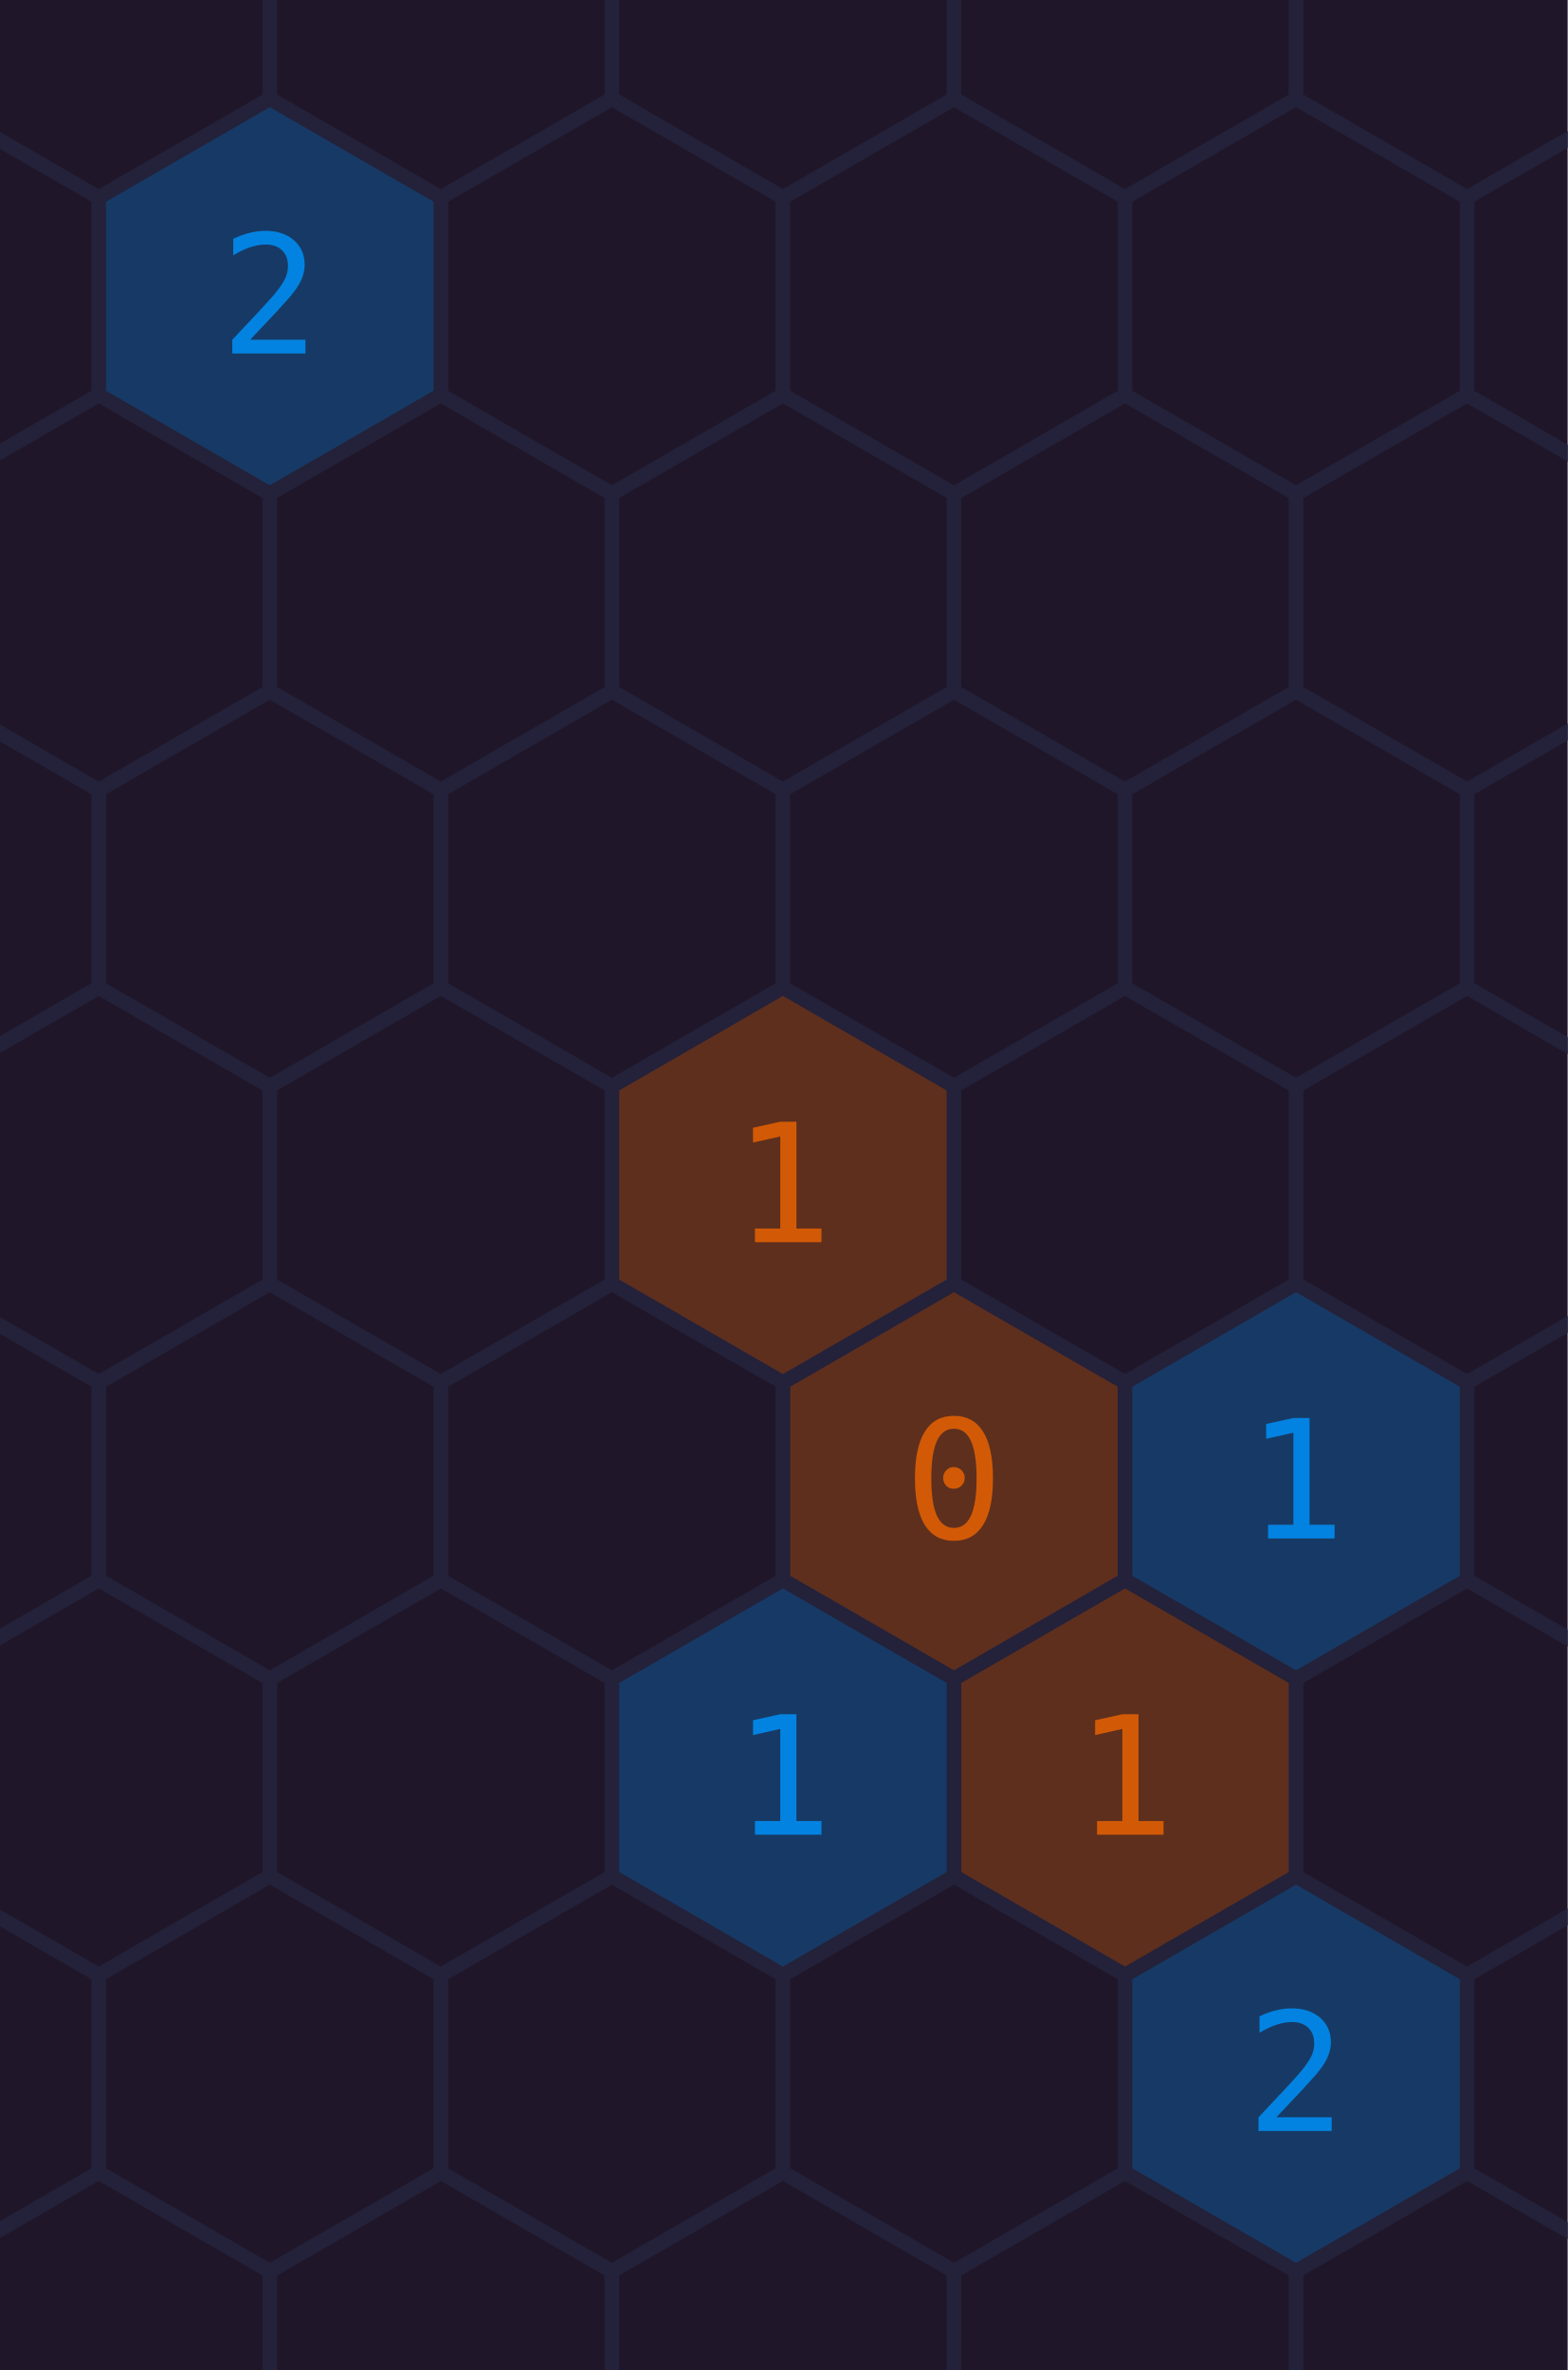
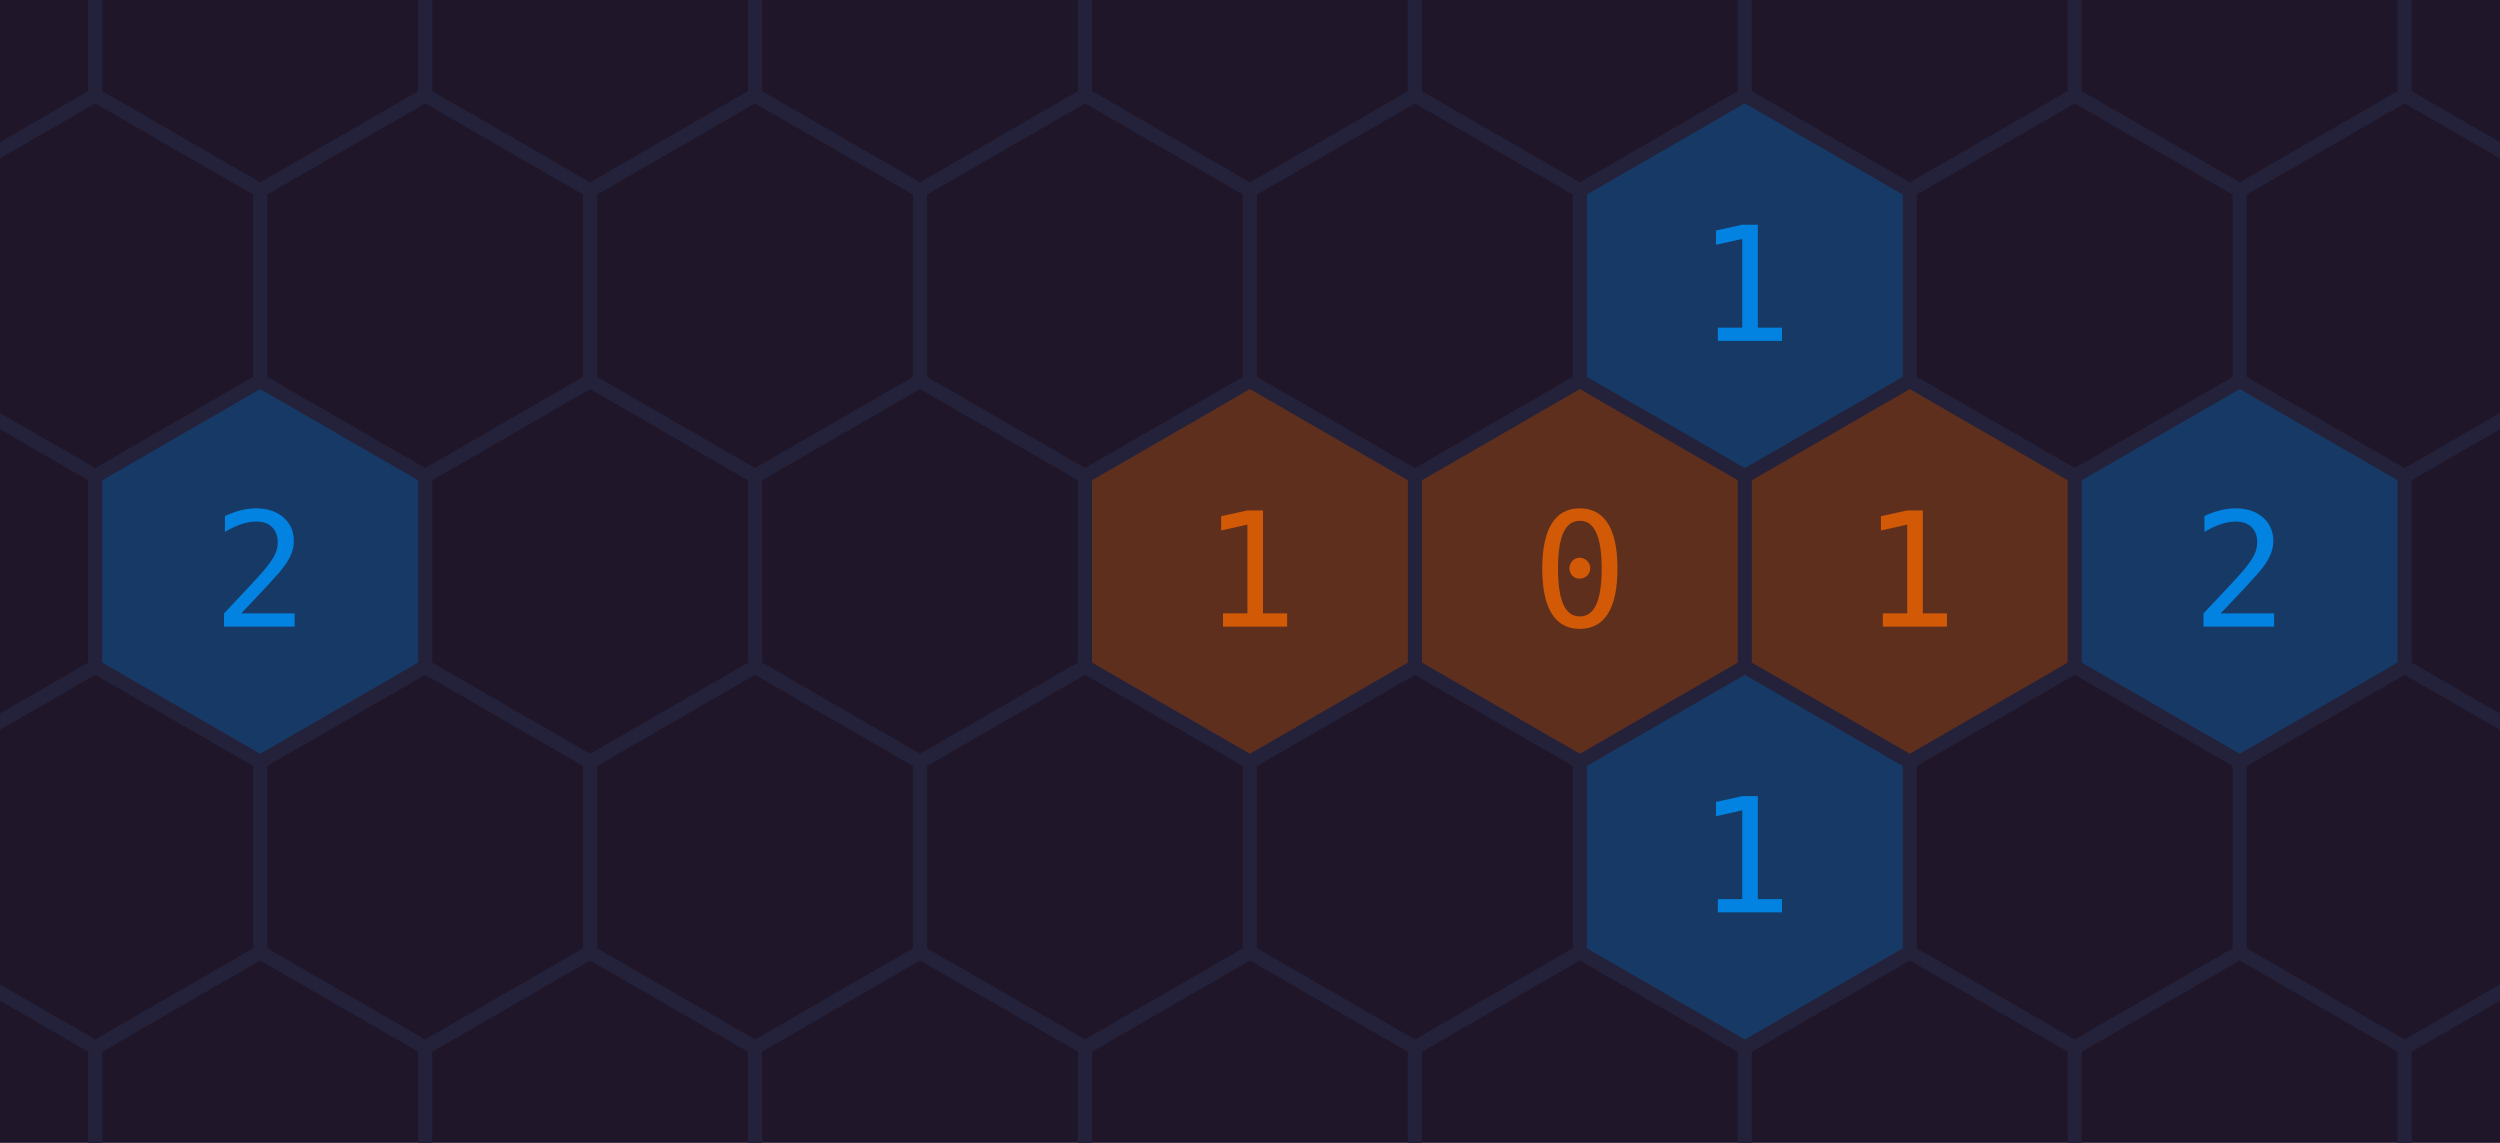
- <svg xmlns="http://www.w3.org/2000/svg" viewBox="-309.128 -480.0 508 768">
-   <rect x="-309.128" y="-480.0" width="100%" height="100%" fill="rgba(31, 23, 41, 1.0)" />
+ <svg xmlns="http://www.w3.org/2000/svg" viewBox="-530.831 -192.0 840 384">
+   <rect x="-530.831" y="-192.0" width="100%" height="100%" fill="rgba(31, 23, 41, 1.0)" />
  <defs>
-     <mask x="-309.128" y="-480.0" width="100%" height="100%" id="full-mask" mask-type="luminance" maskUnits="userSpaceOnUse">
-       <rect x="-309.128" y="-480.0" width="100%" height="100%" fill="rgba(255, 255, 255, 1.0)" />
+     <mask x="-530.831" y="-192.0" width="100%" height="100%" id="full-mask" mask-type="luminance" maskUnits="userSpaceOnUse">
+       <rect x="-530.831" y="-192.0" width="100%" height="100%" fill="rgba(255, 255, 255, 1.0)" />
    </mask>
  </defs>
  <g mask="url(#full-mask)">
-     <polygon points="-222.569,-511.5 -222.569,-448.5 -277.128,-417.0 -331.688,-448.5 -331.688,-511.5 -277.128,-543.0" fill="rgba(0, 0, 0, 0.0)" stroke="rgba(36, 33, 58, 1.0)" stroke-width="3.0" />
-     <polygon points="-111.717,-511.5 -111.717,-448.5 -166.277,-417.0 -220.836,-448.5 -220.836,-511.5 -166.277,-543.0" fill="rgba(0, 0, 0, 0.0)" stroke="rgba(36, 33, 58, 1.0)" stroke-width="3.0" />
-     <polygon points="-0.866,-511.5 -0.866,-448.5 -55.426,-417.0 -109.985,-448.5 -109.985,-511.5 -55.426,-543.0" fill="rgba(0, 0, 0, 0.0)" stroke="rgba(36, 33, 58, 1.0)" stroke-width="3.0" />
-     <polygon points="109.985,-511.5 109.985,-448.5 55.426,-417.0 0.866,-448.5 0.866,-511.5 55.426,-543.0" fill="rgba(0, 0, 0, 0.0)" stroke="rgba(36, 33, 58, 1.0)" stroke-width="3.0" />
-     <polygon points="220.836,-511.5 220.836,-448.5 166.277,-417.0 111.717,-448.5 111.717,-511.5 166.277,-543.0" fill="rgba(0, 0, 0, 0.0)" stroke="rgba(36, 33, 58, 1.0)" stroke-width="3.0" />
-     <polygon points="-277.994,-415.5 -277.994,-352.5 -332.554,-321.0 -387.113,-352.5 -387.113,-415.5 -332.554,-447.0" fill="rgba(0, 0, 0, 0.0)" stroke="rgba(36, 33, 58, 1.0)" stroke-width="3.0" />
-     <polygon points="-167.143,-415.5 -167.143,-352.5 -221.703,-321.0 -276.262,-352.5 -276.262,-415.5 -221.703,-447.0" fill="rgba(22, 58, 101, 1.0)" stroke="rgba(36, 33, 58, 1.0)" stroke-width="3.0" />
-     <text fill="rgba(3, 131, 225, 1.0)" font-weight="normal" font-family="consolas, monospace, sans-serif" font-size="53.55px" text-anchor="middle" dominant-baseline="central" x="-221.703" y="-384.0">2</text>
-     <polygon points="-56.292,-415.5 -56.292,-352.5 -110.851,-321.0 -165.411,-352.5 -165.411,-415.5 -110.851,-447.0" fill="rgba(0, 0, 0, 0.0)" stroke="rgba(36, 33, 58, 1.0)" stroke-width="3.0" />
-     <polygon points="54.56,-415.5 54.56,-352.5 3.857637417314163E-15,-321.0 -54.56,-352.5 -54.56,-415.5 -1.1572912251942487E-14,-447.0" fill="rgba(0, 0, 0, 0.0)" stroke="rgba(36, 33, 58, 1.0)" stroke-width="3.0" />
-     <polygon points="165.411,-415.5 165.411,-352.5 110.851,-321.0 56.292,-352.5 56.292,-415.5 110.851,-447.0" fill="rgba(0, 0, 0, 0.0)" stroke="rgba(36, 33, 58, 1.0)" stroke-width="3.0" />
-     <polygon points="276.262,-415.5 276.262,-352.5 221.703,-321.0 167.143,-352.5 167.143,-415.5 221.703,-447.0" fill="rgba(0, 0, 0, 0.0)" stroke="rgba(36, 33, 58, 1.0)" stroke-width="3.0" />
-     <polygon points="-222.569,-319.5 -222.569,-256.5 -277.128,-225.0 -331.688,-256.5 -331.688,-319.5 -277.128,-351.0" fill="rgba(0, 0, 0, 0.0)" stroke="rgba(36, 33, 58, 1.0)" stroke-width="3.0" />
-     <polygon points="-111.717,-319.5 -111.717,-256.5 -166.277,-225.0 -220.836,-256.5 -220.836,-319.5 -166.277,-351.0" fill="rgba(0, 0, 0, 0.0)" stroke="rgba(36, 33, 58, 1.0)" stroke-width="3.0" />
-     <polygon points="-0.866,-319.5 -0.866,-256.5 -55.426,-225.0 -109.985,-256.5 -109.985,-319.5 -55.426,-351.0" fill="rgba(0, 0, 0, 0.0)" stroke="rgba(36, 33, 58, 1.0)" stroke-width="3.0" />
-     <polygon points="109.985,-319.5 109.985,-256.5 55.426,-225.0 0.866,-256.5 0.866,-319.5 55.426,-351.0" fill="rgba(0, 0, 0, 0.0)" stroke="rgba(36, 33, 58, 1.0)" stroke-width="3.0" />
-     <polygon points="220.836,-319.5 220.836,-256.5 166.277,-225.0 111.717,-256.5 111.717,-319.5 166.277,-351.0" fill="rgba(0, 0, 0, 0.0)" stroke="rgba(36, 33, 58, 1.0)" stroke-width="3.0" />
+     <polygon points="-499.697,-223.5 -499.697,-160.5 -554.256,-129.0 -608.816,-160.5 -608.816,-223.5 -554.256,-255.0" fill="rgba(0, 0, 0, 0.0)" stroke="rgba(36, 33, 58, 1.0)" stroke-width="3.0" />
+     <polygon points="-388.845,-223.5 -388.845,-160.5 -443.405,-129.0 -497.965,-160.5 -497.965,-223.5 -443.405,-255.0" fill="rgba(0, 0, 0, 0.0)" stroke="rgba(36, 33, 58, 1.0)" stroke-width="3.0" />
    <polygon points="-277.994,-223.5 -277.994,-160.5 -332.554,-129.0 -387.113,-160.5 -387.113,-223.5 -332.554,-255.0" fill="rgba(0, 0, 0, 0.0)" stroke="rgba(36, 33, 58, 1.0)" stroke-width="3.0" />
    <polygon points="-167.143,-223.5 -167.143,-160.5 -221.703,-129.0 -276.262,-160.5 -276.262,-223.5 -221.703,-255.0" fill="rgba(0, 0, 0, 0.0)" stroke="rgba(36, 33, 58, 1.0)" stroke-width="3.0" />
    <polygon points="-56.292,-223.5 -56.292,-160.5 -110.851,-129.0 -165.411,-160.5 -165.411,-223.5 -110.851,-255.0" fill="rgba(0, 0, 0, 0.0)" stroke="rgba(36, 33, 58, 1.0)" stroke-width="3.0" />
    <polygon points="54.56,-223.5 54.56,-160.5 3.857637417314163E-15,-129.0 -54.56,-160.5 -54.56,-223.5 -1.1572912251942487E-14,-255.0" fill="rgba(0, 0, 0, 0.0)" stroke="rgba(36, 33, 58, 1.0)" stroke-width="3.0" />
    <polygon points="165.411,-223.5 165.411,-160.5 110.851,-129.0 56.292,-160.5 56.292,-223.5 110.851,-255.0" fill="rgba(0, 0, 0, 0.0)" stroke="rgba(36, 33, 58, 1.0)" stroke-width="3.0" />
    <polygon points="276.262,-223.5 276.262,-160.5 221.703,-129.0 167.143,-160.5 167.143,-223.5 221.703,-255.0" fill="rgba(0, 0, 0, 0.0)" stroke="rgba(36, 33, 58, 1.0)" stroke-width="3.0" />
+     <polygon points="387.113,-223.5 387.113,-160.5 332.554,-129.0 277.994,-160.5 277.994,-223.5 332.554,-255.0" fill="rgba(0, 0, 0, 0.0)" stroke="rgba(36, 33, 58, 1.0)" stroke-width="3.0" />
+     <polygon points="-444.271,-127.5 -444.271,-64.5 -498.831,-33.0 -553.39,-64.5 -553.39,-127.5 -498.831,-159.0" fill="rgba(0, 0, 0, 0.0)" stroke="rgba(36, 33, 58, 1.0)" stroke-width="3.0" />
+     <polygon points="-333.42,-127.5 -333.42,-64.5 -387.979,-33.0 -442.539,-64.5 -442.539,-127.5 -387.979,-159.0" fill="rgba(0, 0, 0, 0.0)" stroke="rgba(36, 33, 58, 1.0)" stroke-width="3.0" />
    <polygon points="-222.569,-127.5 -222.569,-64.5 -277.128,-33.0 -331.688,-64.5 -331.688,-127.5 -277.128,-159.0" fill="rgba(0, 0, 0, 0.0)" stroke="rgba(36, 33, 58, 1.0)" stroke-width="3.0" />
    <polygon points="-111.717,-127.5 -111.717,-64.5 -166.277,-33.0 -220.836,-64.5 -220.836,-127.5 -166.277,-159.0" fill="rgba(0, 0, 0, 0.0)" stroke="rgba(36, 33, 58, 1.0)" stroke-width="3.0" />
-     <polygon points="-0.866,-127.5 -0.866,-64.5 -55.426,-33.0 -109.985,-64.5 -109.985,-127.5 -55.426,-159.0" fill="rgba(94, 47, 29, 1.0)" stroke="rgba(36, 33, 58, 1.0)" stroke-width="3.0" />
-     <text fill="rgba(210, 90, 6, 1.0)" font-weight="normal" font-family="consolas, monospace, sans-serif" font-size="53.55px" text-anchor="middle" dominant-baseline="central" x="-55.426" y="-96.0">1</text>
-     <polygon points="109.985,-127.5 109.985,-64.5 55.426,-33.0 0.866,-64.5 0.866,-127.5 55.426,-159.0" fill="rgba(0, 0, 0, 0.0)" stroke="rgba(36, 33, 58, 1.0)" stroke-width="3.0" />
+     <polygon points="-0.866,-127.5 -0.866,-64.5 -55.426,-33.0 -109.985,-64.5 -109.985,-127.5 -55.426,-159.0" fill="rgba(0, 0, 0, 0.0)" stroke="rgba(36, 33, 58, 1.0)" stroke-width="3.0" />
+     <polygon points="109.985,-127.5 109.985,-64.5 55.426,-33.0 0.866,-64.5 0.866,-127.5 55.426,-159.0" fill="rgba(22, 58, 101, 1.0)" stroke="rgba(36, 33, 58, 1.0)" stroke-width="3.0" />
+     <text fill="rgba(3, 131, 225, 1.0)" font-weight="normal" font-family="consolas, monospace, sans-serif" font-size="53.55px" text-anchor="middle" dominant-baseline="central" x="55.426" y="-96.0">1</text>
    <polygon points="220.836,-127.5 220.836,-64.5 166.277,-33.0 111.717,-64.5 111.717,-127.5 166.277,-159.0" fill="rgba(0, 0, 0, 0.0)" stroke="rgba(36, 33, 58, 1.0)" stroke-width="3.0" />
+     <polygon points="331.688,-127.5 331.688,-64.5 277.128,-33.0 222.569,-64.5 222.569,-127.5 277.128,-159.0" fill="rgba(0, 0, 0, 0.0)" stroke="rgba(36, 33, 58, 1.0)" stroke-width="3.0" />
+     <polygon points="-499.697,-31.5 -499.697,31.5 -554.256,63.0 -608.816,31.5 -608.816,-31.5 -554.256,-63.0" fill="rgba(0, 0, 0, 0.0)" stroke="rgba(36, 33, 58, 1.0)" stroke-width="3.0" />
+     <polygon points="-388.845,-31.5 -388.845,31.5 -443.405,63.0 -497.965,31.5 -497.965,-31.5 -443.405,-63.0" fill="rgba(22, 58, 101, 1.0)" stroke="rgba(36, 33, 58, 1.0)" stroke-width="3.0" />
+     <text fill="rgba(3, 131, 225, 1.0)" font-weight="normal" font-family="consolas, monospace, sans-serif" font-size="53.55px" text-anchor="middle" dominant-baseline="central" x="-443.405" y="0.0">2</text>
    <polygon points="-277.994,-31.5 -277.994,31.5 -332.554,63.0 -387.113,31.5 -387.113,-31.5 -332.554,-63.0" fill="rgba(0, 0, 0, 0.0)" stroke="rgba(36, 33, 58, 1.0)" stroke-width="3.0" />
    <polygon points="-167.143,-31.5 -167.143,31.5 -221.703,63.0 -276.262,31.5 -276.262,-31.5 -221.703,-63.0" fill="rgba(0, 0, 0, 0.0)" stroke="rgba(36, 33, 58, 1.0)" stroke-width="3.0" />
-     <polygon points="-56.292,-31.5 -56.292,31.5 -110.851,63.0 -165.411,31.5 -165.411,-31.5 -110.851,-63.0" fill="rgba(0, 0, 0, 0.0)" stroke="rgba(36, 33, 58, 1.0)" stroke-width="3.0" />
+     <polygon points="-56.292,-31.5 -56.292,31.5 -110.851,63.0 -165.411,31.5 -165.411,-31.5 -110.851,-63.0" fill="rgba(94, 47, 29, 1.0)" stroke="rgba(36, 33, 58, 1.0)" stroke-width="3.0" />
+     <text fill="rgba(210, 90, 6, 1.0)" font-weight="normal" font-family="consolas, monospace, sans-serif" font-size="53.55px" text-anchor="middle" dominant-baseline="central" x="-110.851" y="0.0">1</text>
    <polygon points="54.56,-31.5 54.56,31.5 3.857637417314163E-15,63.0 -54.56,31.5 -54.56,-31.5 -1.1572912251942487E-14,-63.0" fill="rgba(94, 47, 29, 1.0)" stroke="rgba(36, 33, 58, 1.0)" stroke-width="3.0" />
    <text fill="rgba(210, 90, 6, 1.0)" font-weight="normal" font-family="consolas, monospace, sans-serif" font-size="53.55px" text-anchor="middle" dominant-baseline="central" x="0.0" y="0.0">0</text>
-     <polygon points="165.411,-31.5 165.411,31.5 110.851,63.0 56.292,31.5 56.292,-31.5 110.851,-63.0" fill="rgba(22, 58, 101, 1.0)" stroke="rgba(36, 33, 58, 1.0)" stroke-width="3.0" />
-     <text fill="rgba(3, 131, 225, 1.0)" font-weight="normal" font-family="consolas, monospace, sans-serif" font-size="53.55px" text-anchor="middle" dominant-baseline="central" x="110.851" y="0.0">1</text>
-     <polygon points="276.262,-31.5 276.262,31.5 221.703,63.0 167.143,31.5 167.143,-31.5 221.703,-63.0" fill="rgba(0, 0, 0, 0.0)" stroke="rgba(36, 33, 58, 1.0)" stroke-width="3.0" />
+     <polygon points="165.411,-31.5 165.411,31.5 110.851,63.0 56.292,31.5 56.292,-31.5 110.851,-63.0" fill="rgba(94, 47, 29, 1.0)" stroke="rgba(36, 33, 58, 1.0)" stroke-width="3.0" />
+     <text fill="rgba(210, 90, 6, 1.0)" font-weight="normal" font-family="consolas, monospace, sans-serif" font-size="53.55px" text-anchor="middle" dominant-baseline="central" x="110.851" y="0.0">1</text>
+     <polygon points="276.262,-31.5 276.262,31.5 221.703,63.0 167.143,31.5 167.143,-31.5 221.703,-63.0" fill="rgba(22, 58, 101, 1.0)" stroke="rgba(36, 33, 58, 1.0)" stroke-width="3.0" />
+     <text fill="rgba(3, 131, 225, 1.0)" font-weight="normal" font-family="consolas, monospace, sans-serif" font-size="53.55px" text-anchor="middle" dominant-baseline="central" x="221.703" y="0.0">2</text>
+     <polygon points="387.113,-31.5 387.113,31.5 332.554,63.0 277.994,31.5 277.994,-31.5 332.554,-63.0" fill="rgba(0, 0, 0, 0.0)" stroke="rgba(36, 33, 58, 1.0)" stroke-width="3.0" />
+     <polygon points="-444.271,64.5 -444.271,127.5 -498.831,159.0 -553.39,127.5 -553.39,64.5 -498.831,33.0" fill="rgba(0, 0, 0, 0.0)" stroke="rgba(36, 33, 58, 1.0)" stroke-width="3.0" />
+     <polygon points="-333.42,64.5 -333.42,127.5 -387.979,159.0 -442.539,127.5 -442.539,64.5 -387.979,33.0" fill="rgba(0, 0, 0, 0.0)" stroke="rgba(36, 33, 58, 1.0)" stroke-width="3.0" />
    <polygon points="-222.569,64.5 -222.569,127.5 -277.128,159.0 -331.688,127.5 -331.688,64.5 -277.128,33.0" fill="rgba(0, 0, 0, 0.0)" stroke="rgba(36, 33, 58, 1.0)" stroke-width="3.0" />
    <polygon points="-111.717,64.5 -111.717,127.5 -166.277,159.0 -220.836,127.5 -220.836,64.5 -166.277,33.0" fill="rgba(0, 0, 0, 0.0)" stroke="rgba(36, 33, 58, 1.0)" stroke-width="3.0" />
-     <polygon points="-0.866,64.5 -0.866,127.5 -55.426,159.0 -109.985,127.5 -109.985,64.5 -55.426,33.0" fill="rgba(22, 58, 101, 1.0)" stroke="rgba(36, 33, 58, 1.0)" stroke-width="3.0" />
-     <text fill="rgba(3, 131, 225, 1.0)" font-weight="normal" font-family="consolas, monospace, sans-serif" font-size="53.55px" text-anchor="middle" dominant-baseline="central" x="-55.426" y="96.0">1</text>
-     <polygon points="109.985,64.5 109.985,127.5 55.426,159.0 0.866,127.5 0.866,64.5 55.426,33.0" fill="rgba(94, 47, 29, 1.0)" stroke="rgba(36, 33, 58, 1.0)" stroke-width="3.0" />
-     <text fill="rgba(210, 90, 6, 1.0)" font-weight="normal" font-family="consolas, monospace, sans-serif" font-size="53.55px" text-anchor="middle" dominant-baseline="central" x="55.426" y="96.0">1</text>
+     <polygon points="-0.866,64.5 -0.866,127.5 -55.426,159.0 -109.985,127.5 -109.985,64.5 -55.426,33.0" fill="rgba(0, 0, 0, 0.0)" stroke="rgba(36, 33, 58, 1.0)" stroke-width="3.0" />
+     <polygon points="109.985,64.5 109.985,127.5 55.426,159.0 0.866,127.5 0.866,64.5 55.426,33.0" fill="rgba(22, 58, 101, 1.0)" stroke="rgba(36, 33, 58, 1.0)" stroke-width="3.0" />
+     <text fill="rgba(3, 131, 225, 1.0)" font-weight="normal" font-family="consolas, monospace, sans-serif" font-size="53.55px" text-anchor="middle" dominant-baseline="central" x="55.426" y="96.0">1</text>
    <polygon points="220.836,64.5 220.836,127.5 166.277,159.0 111.717,127.5 111.717,64.5 166.277,33.0" fill="rgba(0, 0, 0, 0.0)" stroke="rgba(36, 33, 58, 1.0)" stroke-width="3.0" />
+     <polygon points="331.688,64.5 331.688,127.5 277.128,159.0 222.569,127.5 222.569,64.5 277.128,33.0" fill="rgba(0, 0, 0, 0.0)" stroke="rgba(36, 33, 58, 1.0)" stroke-width="3.0" />
+     <polygon points="-499.697,160.5 -499.697,223.5 -554.256,255.0 -608.816,223.5 -608.816,160.5 -554.256,129.0" fill="rgba(0, 0, 0, 0.0)" stroke="rgba(36, 33, 58, 1.0)" stroke-width="3.0" />
+     <polygon points="-388.845,160.5 -388.845,223.5 -443.405,255.0 -497.965,223.5 -497.965,160.5 -443.405,129.0" fill="rgba(0, 0, 0, 0.0)" stroke="rgba(36, 33, 58, 1.0)" stroke-width="3.0" />
    <polygon points="-277.994,160.5 -277.994,223.5 -332.554,255.0 -387.113,223.5 -387.113,160.5 -332.554,129.0" fill="rgba(0, 0, 0, 0.0)" stroke="rgba(36, 33, 58, 1.0)" stroke-width="3.0" />
    <polygon points="-167.143,160.5 -167.143,223.5 -221.703,255.0 -276.262,223.5 -276.262,160.5 -221.703,129.0" fill="rgba(0, 0, 0, 0.0)" stroke="rgba(36, 33, 58, 1.0)" stroke-width="3.0" />
    <polygon points="-56.292,160.5 -56.292,223.5 -110.851,255.0 -165.411,223.5 -165.411,160.5 -110.851,129.0" fill="rgba(0, 0, 0, 0.0)" stroke="rgba(36, 33, 58, 1.0)" stroke-width="3.0" />
    <polygon points="54.56,160.5 54.56,223.5 3.857637417314163E-15,255.0 -54.56,223.5 -54.56,160.5 -1.1572912251942487E-14,129.0" fill="rgba(0, 0, 0, 0.0)" stroke="rgba(36, 33, 58, 1.0)" stroke-width="3.0" />
-     <polygon points="165.411,160.5 165.411,223.5 110.851,255.0 56.292,223.5 56.292,160.5 110.851,129.0" fill="rgba(22, 58, 101, 1.0)" stroke="rgba(36, 33, 58, 1.0)" stroke-width="3.0" />
-     <text fill="rgba(3, 131, 225, 1.0)" font-weight="normal" font-family="consolas, monospace, sans-serif" font-size="53.55px" text-anchor="middle" dominant-baseline="central" x="110.851" y="192.0">2</text>
+     <polygon points="165.411,160.5 165.411,223.5 110.851,255.0 56.292,223.5 56.292,160.5 110.851,129.0" fill="rgba(0, 0, 0, 0.0)" stroke="rgba(36, 33, 58, 1.0)" stroke-width="3.0" />
    <polygon points="276.262,160.5 276.262,223.5 221.703,255.0 167.143,223.5 167.143,160.5 221.703,129.0" fill="rgba(0, 0, 0, 0.0)" stroke="rgba(36, 33, 58, 1.0)" stroke-width="3.0" />
-     <polygon points="-222.569,256.5 -222.569,319.5 -277.128,351.0 -331.688,319.5 -331.688,256.5 -277.128,225.0" fill="rgba(0, 0, 0, 0.0)" stroke="rgba(36, 33, 58, 1.0)" stroke-width="3.0" />
-     <polygon points="-111.717,256.5 -111.717,319.5 -166.277,351.0 -220.836,319.5 -220.836,256.5 -166.277,225.0" fill="rgba(0, 0, 0, 0.0)" stroke="rgba(36, 33, 58, 1.0)" stroke-width="3.0" />
-     <polygon points="-0.866,256.5 -0.866,319.5 -55.426,351.0 -109.985,319.5 -109.985,256.5 -55.426,225.0" fill="rgba(0, 0, 0, 0.0)" stroke="rgba(36, 33, 58, 1.0)" stroke-width="3.0" />
-     <polygon points="109.985,256.5 109.985,319.5 55.426,351.0 0.866,319.5 0.866,256.5 55.426,225.0" fill="rgba(0, 0, 0, 0.0)" stroke="rgba(36, 33, 58, 1.0)" stroke-width="3.0" />
-     <polygon points="220.836,256.5 220.836,319.5 166.277,351.0 111.717,319.5 111.717,256.5 166.277,225.0" fill="rgba(0, 0, 0, 0.0)" stroke="rgba(36, 33, 58, 1.0)" stroke-width="3.0" />
+     <polygon points="387.113,160.5 387.113,223.5 332.554,255.0 277.994,223.5 277.994,160.5 332.554,129.0" fill="rgba(0, 0, 0, 0.0)" stroke="rgba(36, 33, 58, 1.0)" stroke-width="3.0" />
  </g>
</svg>
